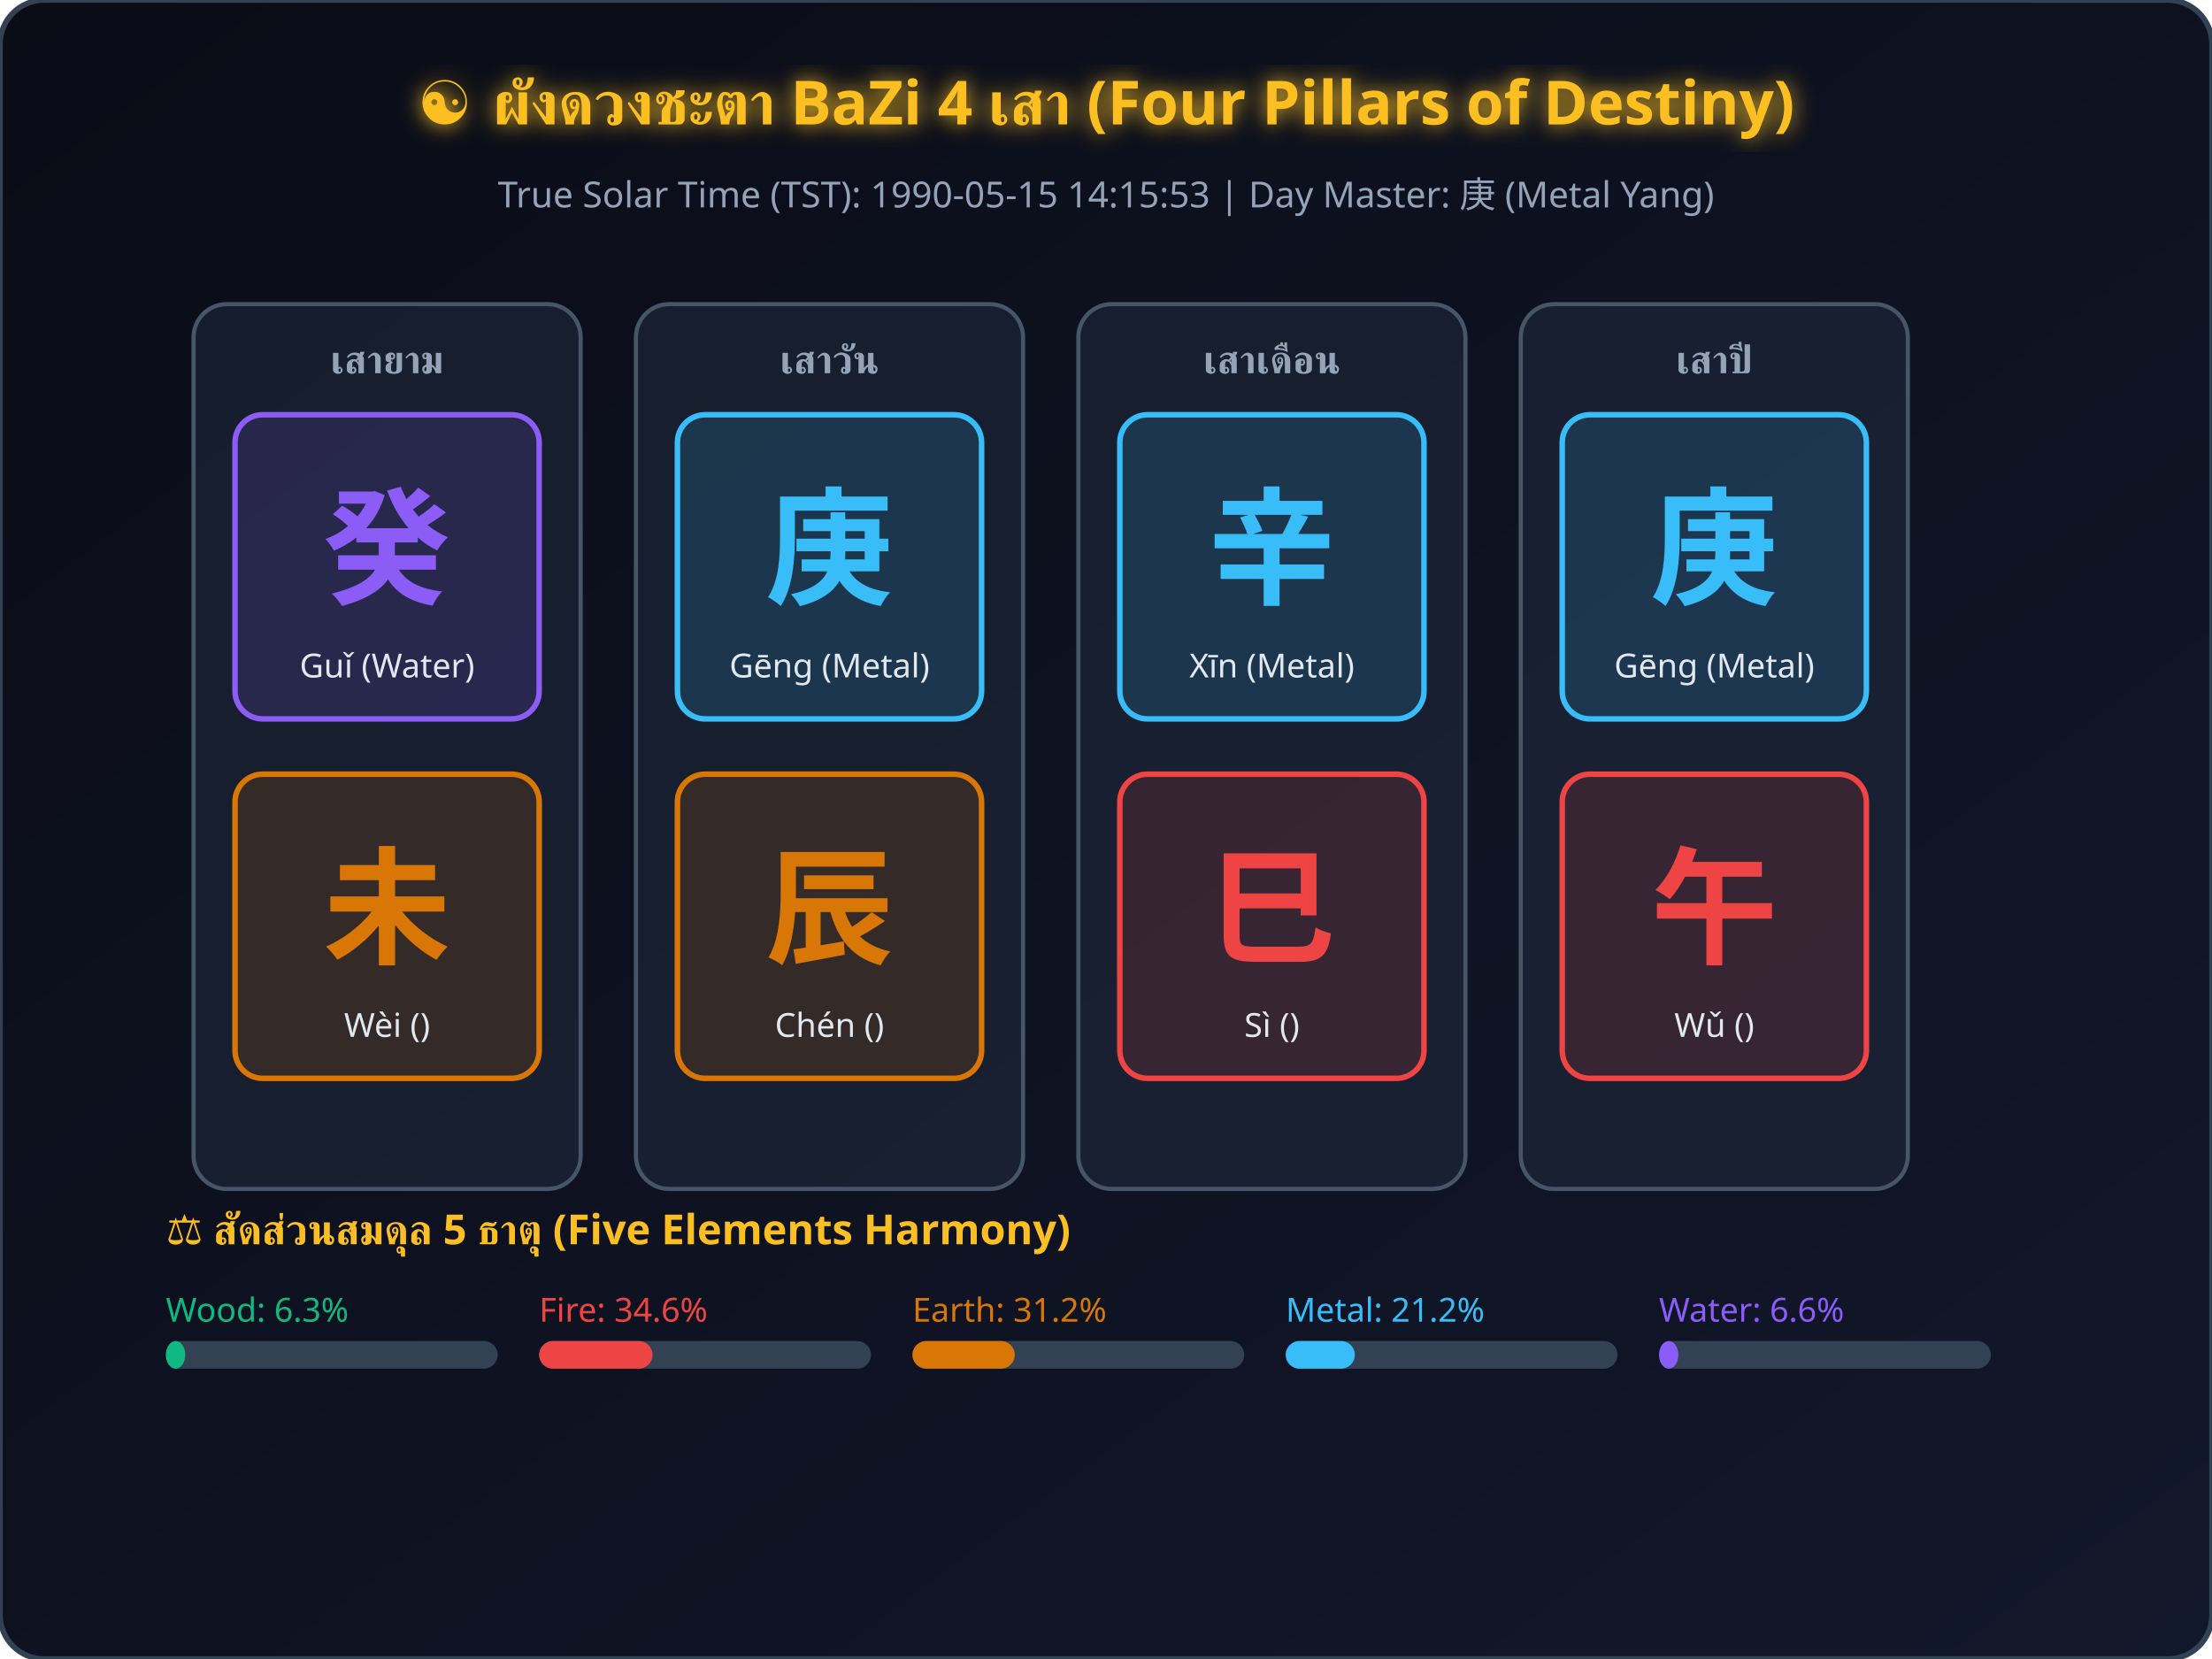
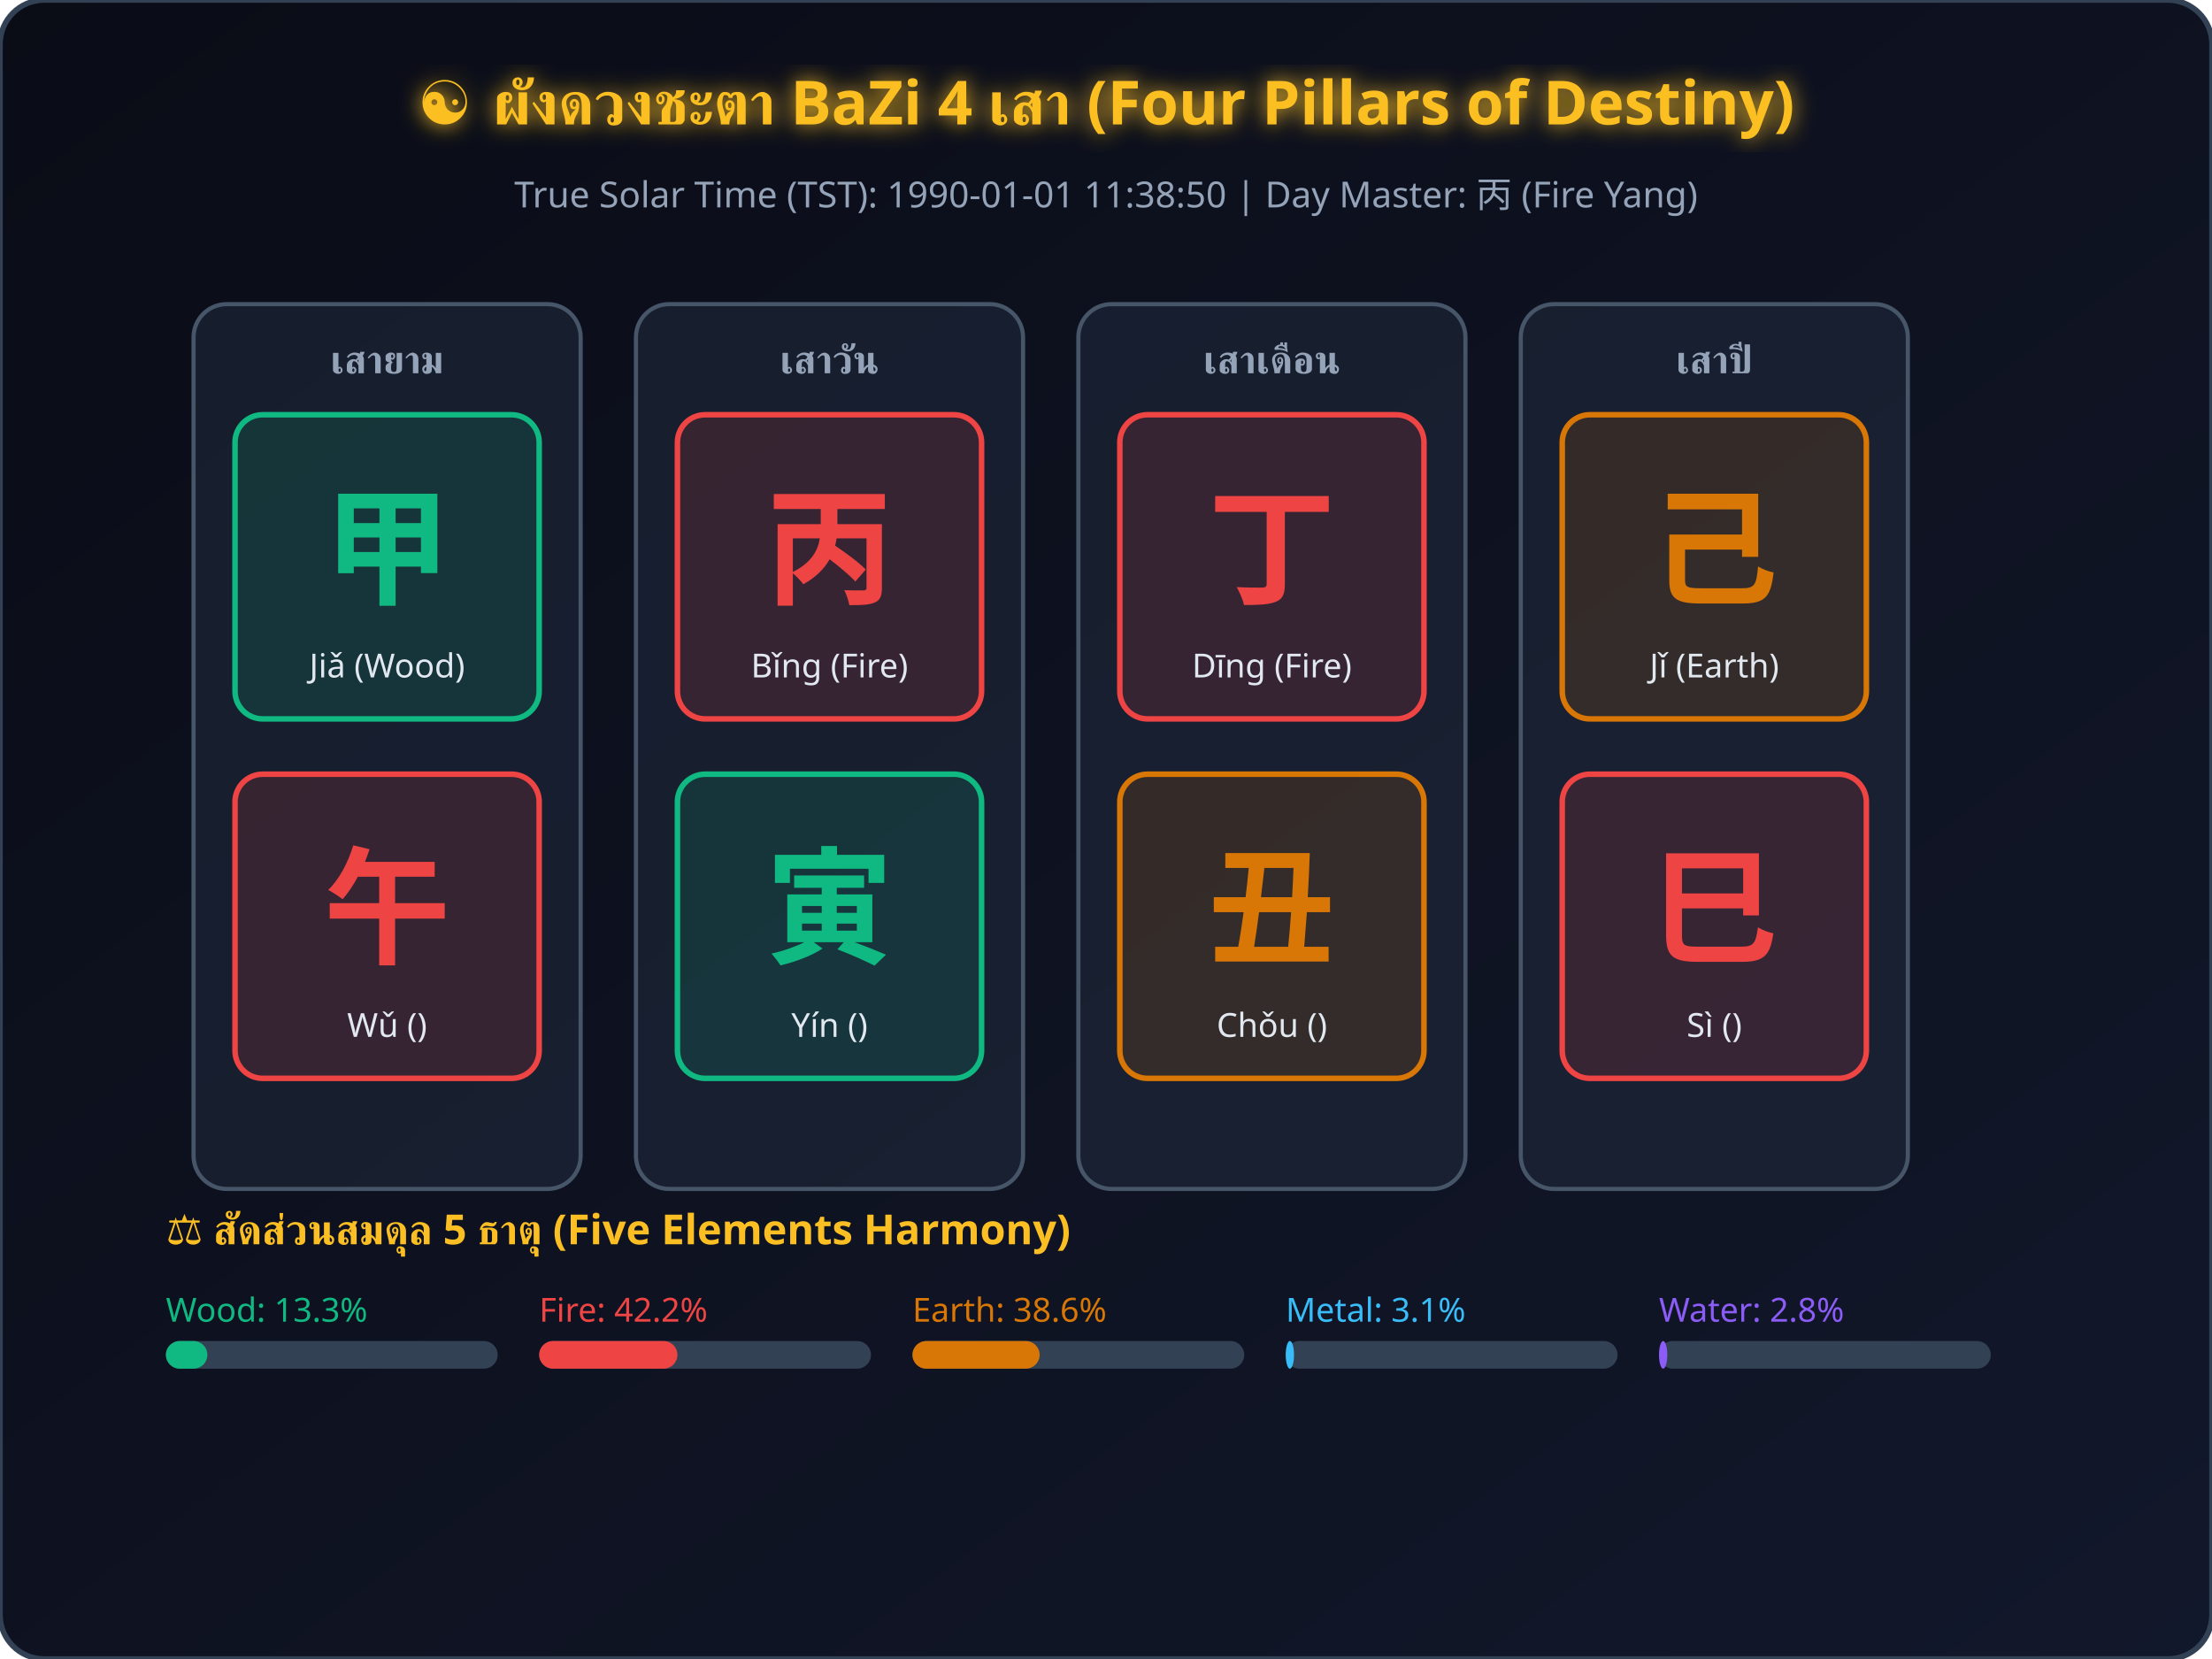
<svg xmlns="http://www.w3.org/2000/svg" viewBox="0 0 800 600" width="100%" height="100%">
  <defs>
    <linearGradient id="bgGrad" x1="0%" y1="0%" x2="100%" y2="100%">
      <stop offset="0%" stop-color="#0a0c16" />
      <stop offset="100%" stop-color="#12182b" />
    </linearGradient>
    <filter id="glow" x="-20%" y="-20%" width="140%" height="140%">
      <feGaussianBlur stdDeviation="4" result="blur" />
      <feComposite in="SourceGraphic" in2="blur" operator="over" />
    </filter>
  </defs>
  <rect width="800" height="600" rx="16" fill="url(#bgGrad)" stroke="#334155" stroke-width="2" />
  <text x="400" y="45" font-family="Prompt, sans-serif" font-size="22" font-weight="bold" fill="#fbbf24" text-anchor="middle" filter="url(#glow)">☯ ผังดวงชะตา BaZi 4 เสา (Four Pillars of Destiny)</text>
-   <text x="400" y="75" font-family="Prompt, sans-serif" font-size="13" fill="#94a3b8" text-anchor="middle">True Solar Time (TST): 1990-05-15 14:15:53 | Day Master: 庚 (Metal Yang)</text>
+   <text x="400" y="75" font-family="Prompt, sans-serif" font-size="13" fill="#94a3b8" text-anchor="middle">True Solar Time (TST): 1990-01-01 11:38:50 | Day Master: 丙 (Fire Yang)</text>
  <g transform="translate(60, 100)">
    <rect x="10" y="10" width="140" height="320" rx="12" fill="#1e293b" fill-opacity="0.6" stroke="#475569" stroke-width="1.5" />
    <text x="80" y="35" font-family="Prompt, sans-serif" font-size="14" font-weight="bold" fill="#94a3b8" text-anchor="middle">เสายาม</text>
-     <rect x="25" y="50" width="110" height="110" rx="10" fill="#8b5cf6" fill-opacity="0.15" stroke="#8b5cf6" stroke-width="2" />
-     <text x="80" y="115" font-family="sans-serif" font-size="46" font-weight="bold" fill="#8b5cf6" text-anchor="middle">癸</text>
-     <text x="80" y="145" font-family="Prompt, sans-serif" font-size="12" fill="#e2e8f0" text-anchor="middle">Guǐ (Water)</text>
-     <rect x="25" y="180" width="110" height="110" rx="10" fill="#d97706" fill-opacity="0.15" stroke="#d97706" stroke-width="2" />
-     <text x="80" y="245" font-family="sans-serif" font-size="46" font-weight="bold" fill="#d97706" text-anchor="middle">未</text>
-     <text x="80" y="275" font-family="Prompt, sans-serif" font-size="12" fill="#e2e8f0" text-anchor="middle">Wèi ()</text>
+     <rect x="25" y="50" width="110" height="110" rx="10" fill="#10b981" fill-opacity="0.15" stroke="#10b981" stroke-width="2" />
+     <text x="80" y="115" font-family="sans-serif" font-size="46" font-weight="bold" fill="#10b981" text-anchor="middle">甲</text>
+     <text x="80" y="145" font-family="Prompt, sans-serif" font-size="12" fill="#e2e8f0" text-anchor="middle">Jiǎ (Wood)</text>
+     <rect x="25" y="180" width="110" height="110" rx="10" fill="#ef4444" fill-opacity="0.15" stroke="#ef4444" stroke-width="2" />
+     <text x="80" y="245" font-family="sans-serif" font-size="46" font-weight="bold" fill="#ef4444" text-anchor="middle">午</text>
+     <text x="80" y="275" font-family="Prompt, sans-serif" font-size="12" fill="#e2e8f0" text-anchor="middle">Wǔ ()</text>
    <rect x="170" y="10" width="140" height="320" rx="12" fill="#1e293b" fill-opacity="0.6" stroke="#475569" stroke-width="1.5" />
    <text x="240" y="35" font-family="Prompt, sans-serif" font-size="14" font-weight="bold" fill="#94a3b8" text-anchor="middle">เสาวัน</text>
-     <rect x="185" y="50" width="110" height="110" rx="10" fill="#38bdf8" fill-opacity="0.15" stroke="#38bdf8" stroke-width="2" />
-     <text x="240" y="115" font-family="sans-serif" font-size="46" font-weight="bold" fill="#38bdf8" text-anchor="middle">庚</text>
-     <text x="240" y="145" font-family="Prompt, sans-serif" font-size="12" fill="#e2e8f0" text-anchor="middle">Gēng (Metal)</text>
-     <rect x="185" y="180" width="110" height="110" rx="10" fill="#d97706" fill-opacity="0.15" stroke="#d97706" stroke-width="2" />
-     <text x="240" y="245" font-family="sans-serif" font-size="46" font-weight="bold" fill="#d97706" text-anchor="middle">辰</text>
-     <text x="240" y="275" font-family="Prompt, sans-serif" font-size="12" fill="#e2e8f0" text-anchor="middle">Chén ()</text>
+     <rect x="185" y="50" width="110" height="110" rx="10" fill="#ef4444" fill-opacity="0.15" stroke="#ef4444" stroke-width="2" />
+     <text x="240" y="115" font-family="sans-serif" font-size="46" font-weight="bold" fill="#ef4444" text-anchor="middle">丙</text>
+     <text x="240" y="145" font-family="Prompt, sans-serif" font-size="12" fill="#e2e8f0" text-anchor="middle">Bǐng (Fire)</text>
+     <rect x="185" y="180" width="110" height="110" rx="10" fill="#10b981" fill-opacity="0.15" stroke="#10b981" stroke-width="2" />
+     <text x="240" y="245" font-family="sans-serif" font-size="46" font-weight="bold" fill="#10b981" text-anchor="middle">寅</text>
+     <text x="240" y="275" font-family="Prompt, sans-serif" font-size="12" fill="#e2e8f0" text-anchor="middle">Yín ()</text>
    <rect x="330" y="10" width="140" height="320" rx="12" fill="#1e293b" fill-opacity="0.6" stroke="#475569" stroke-width="1.5" />
    <text x="400" y="35" font-family="Prompt, sans-serif" font-size="14" font-weight="bold" fill="#94a3b8" text-anchor="middle">เสาเดือน</text>
-     <rect x="345" y="50" width="110" height="110" rx="10" fill="#38bdf8" fill-opacity="0.15" stroke="#38bdf8" stroke-width="2" />
-     <text x="400" y="115" font-family="sans-serif" font-size="46" font-weight="bold" fill="#38bdf8" text-anchor="middle">辛</text>
-     <text x="400" y="145" font-family="Prompt, sans-serif" font-size="12" fill="#e2e8f0" text-anchor="middle">Xīn (Metal)</text>
-     <rect x="345" y="180" width="110" height="110" rx="10" fill="#ef4444" fill-opacity="0.15" stroke="#ef4444" stroke-width="2" />
-     <text x="400" y="245" font-family="sans-serif" font-size="46" font-weight="bold" fill="#ef4444" text-anchor="middle">巳</text>
-     <text x="400" y="275" font-family="Prompt, sans-serif" font-size="12" fill="#e2e8f0" text-anchor="middle">Sì ()</text>
+     <rect x="345" y="50" width="110" height="110" rx="10" fill="#ef4444" fill-opacity="0.15" stroke="#ef4444" stroke-width="2" />
+     <text x="400" y="115" font-family="sans-serif" font-size="46" font-weight="bold" fill="#ef4444" text-anchor="middle">丁</text>
+     <text x="400" y="145" font-family="Prompt, sans-serif" font-size="12" fill="#e2e8f0" text-anchor="middle">Dīng (Fire)</text>
+     <rect x="345" y="180" width="110" height="110" rx="10" fill="#d97706" fill-opacity="0.15" stroke="#d97706" stroke-width="2" />
+     <text x="400" y="245" font-family="sans-serif" font-size="46" font-weight="bold" fill="#d97706" text-anchor="middle">丑</text>
+     <text x="400" y="275" font-family="Prompt, sans-serif" font-size="12" fill="#e2e8f0" text-anchor="middle">Chǒu ()</text>
    <rect x="490" y="10" width="140" height="320" rx="12" fill="#1e293b" fill-opacity="0.6" stroke="#475569" stroke-width="1.5" />
    <text x="560" y="35" font-family="Prompt, sans-serif" font-size="14" font-weight="bold" fill="#94a3b8" text-anchor="middle">เสาปี</text>
-     <rect x="505" y="50" width="110" height="110" rx="10" fill="#38bdf8" fill-opacity="0.15" stroke="#38bdf8" stroke-width="2" />
-     <text x="560" y="115" font-family="sans-serif" font-size="46" font-weight="bold" fill="#38bdf8" text-anchor="middle">庚</text>
-     <text x="560" y="145" font-family="Prompt, sans-serif" font-size="12" fill="#e2e8f0" text-anchor="middle">Gēng (Metal)</text>
+     <rect x="505" y="50" width="110" height="110" rx="10" fill="#d97706" fill-opacity="0.15" stroke="#d97706" stroke-width="2" />
+     <text x="560" y="115" font-family="sans-serif" font-size="46" font-weight="bold" fill="#d97706" text-anchor="middle">己</text>
+     <text x="560" y="145" font-family="Prompt, sans-serif" font-size="12" fill="#e2e8f0" text-anchor="middle">Jǐ (Earth)</text>
    <rect x="505" y="180" width="110" height="110" rx="10" fill="#ef4444" fill-opacity="0.15" stroke="#ef4444" stroke-width="2" />
-     <text x="560" y="245" font-family="sans-serif" font-size="46" font-weight="bold" fill="#ef4444" text-anchor="middle">午</text>
-     <text x="560" y="275" font-family="Prompt, sans-serif" font-size="12" fill="#e2e8f0" text-anchor="middle">Wǔ ()</text>
+     <text x="560" y="245" font-family="sans-serif" font-size="46" font-weight="bold" fill="#ef4444" text-anchor="middle">巳</text>
+     <text x="560" y="275" font-family="Prompt, sans-serif" font-size="12" fill="#e2e8f0" text-anchor="middle">Sì ()</text>
  </g>
  <g transform="translate(60, 450)">
    <text x="0" y="0" font-family="Prompt, sans-serif" font-size="15" font-weight="bold" fill="#fbbf24">⚖️ สัดส่วนสมดุล 5 ธาตุ (Five Elements Harmony)</text>
-     <text x="0" y="28" font-family="Prompt, sans-serif" font-size="12" fill="#10b981">Wood: 6.3%</text>
+     <text x="0" y="28" font-family="Prompt, sans-serif" font-size="12" fill="#10b981">Wood: 13.3%</text>
    <rect x="0" y="35" width="120" height="10" rx="5" fill="#334155" />
-     <rect x="0" y="35" width="7" height="10" rx="5" fill="#10b981" />
-     <text x="135" y="28" font-family="Prompt, sans-serif" font-size="12" fill="#ef4444">Fire: 34.6%</text>
+     <rect x="0" y="35" width="15" height="10" rx="5" fill="#10b981" />
+     <text x="135" y="28" font-family="Prompt, sans-serif" font-size="12" fill="#ef4444">Fire: 42.2%</text>
    <rect x="135" y="35" width="120" height="10" rx="5" fill="#334155" />
-     <rect x="135" y="35" width="41" height="10" rx="5" fill="#ef4444" />
-     <text x="270" y="28" font-family="Prompt, sans-serif" font-size="12" fill="#d97706">Earth: 31.2%</text>
+     <rect x="135" y="35" width="50" height="10" rx="5" fill="#ef4444" />
+     <text x="270" y="28" font-family="Prompt, sans-serif" font-size="12" fill="#d97706">Earth: 38.6%</text>
    <rect x="270" y="35" width="120" height="10" rx="5" fill="#334155" />
-     <rect x="270" y="35" width="37" height="10" rx="5" fill="#d97706" />
-     <text x="405" y="28" font-family="Prompt, sans-serif" font-size="12" fill="#38bdf8">Metal: 21.2%</text>
+     <rect x="270" y="35" width="46" height="10" rx="5" fill="#d97706" />
+     <text x="405" y="28" font-family="Prompt, sans-serif" font-size="12" fill="#38bdf8">Metal: 3.1%</text>
    <rect x="405" y="35" width="120" height="10" rx="5" fill="#334155" />
-     <rect x="405" y="35" width="25" height="10" rx="5" fill="#38bdf8" />
-     <text x="540" y="28" font-family="Prompt, sans-serif" font-size="12" fill="#8b5cf6">Water: 6.6%</text>
+     <rect x="405" y="35" width="3" height="10" rx="5" fill="#38bdf8" />
+     <text x="540" y="28" font-family="Prompt, sans-serif" font-size="12" fill="#8b5cf6">Water: 2.8%</text>
    <rect x="540" y="35" width="120" height="10" rx="5" fill="#334155" />
-     <rect x="540" y="35" width="7" height="10" rx="5" fill="#8b5cf6" />
+     <rect x="540" y="35" width="3" height="10" rx="5" fill="#8b5cf6" />
  </g>
</svg>
